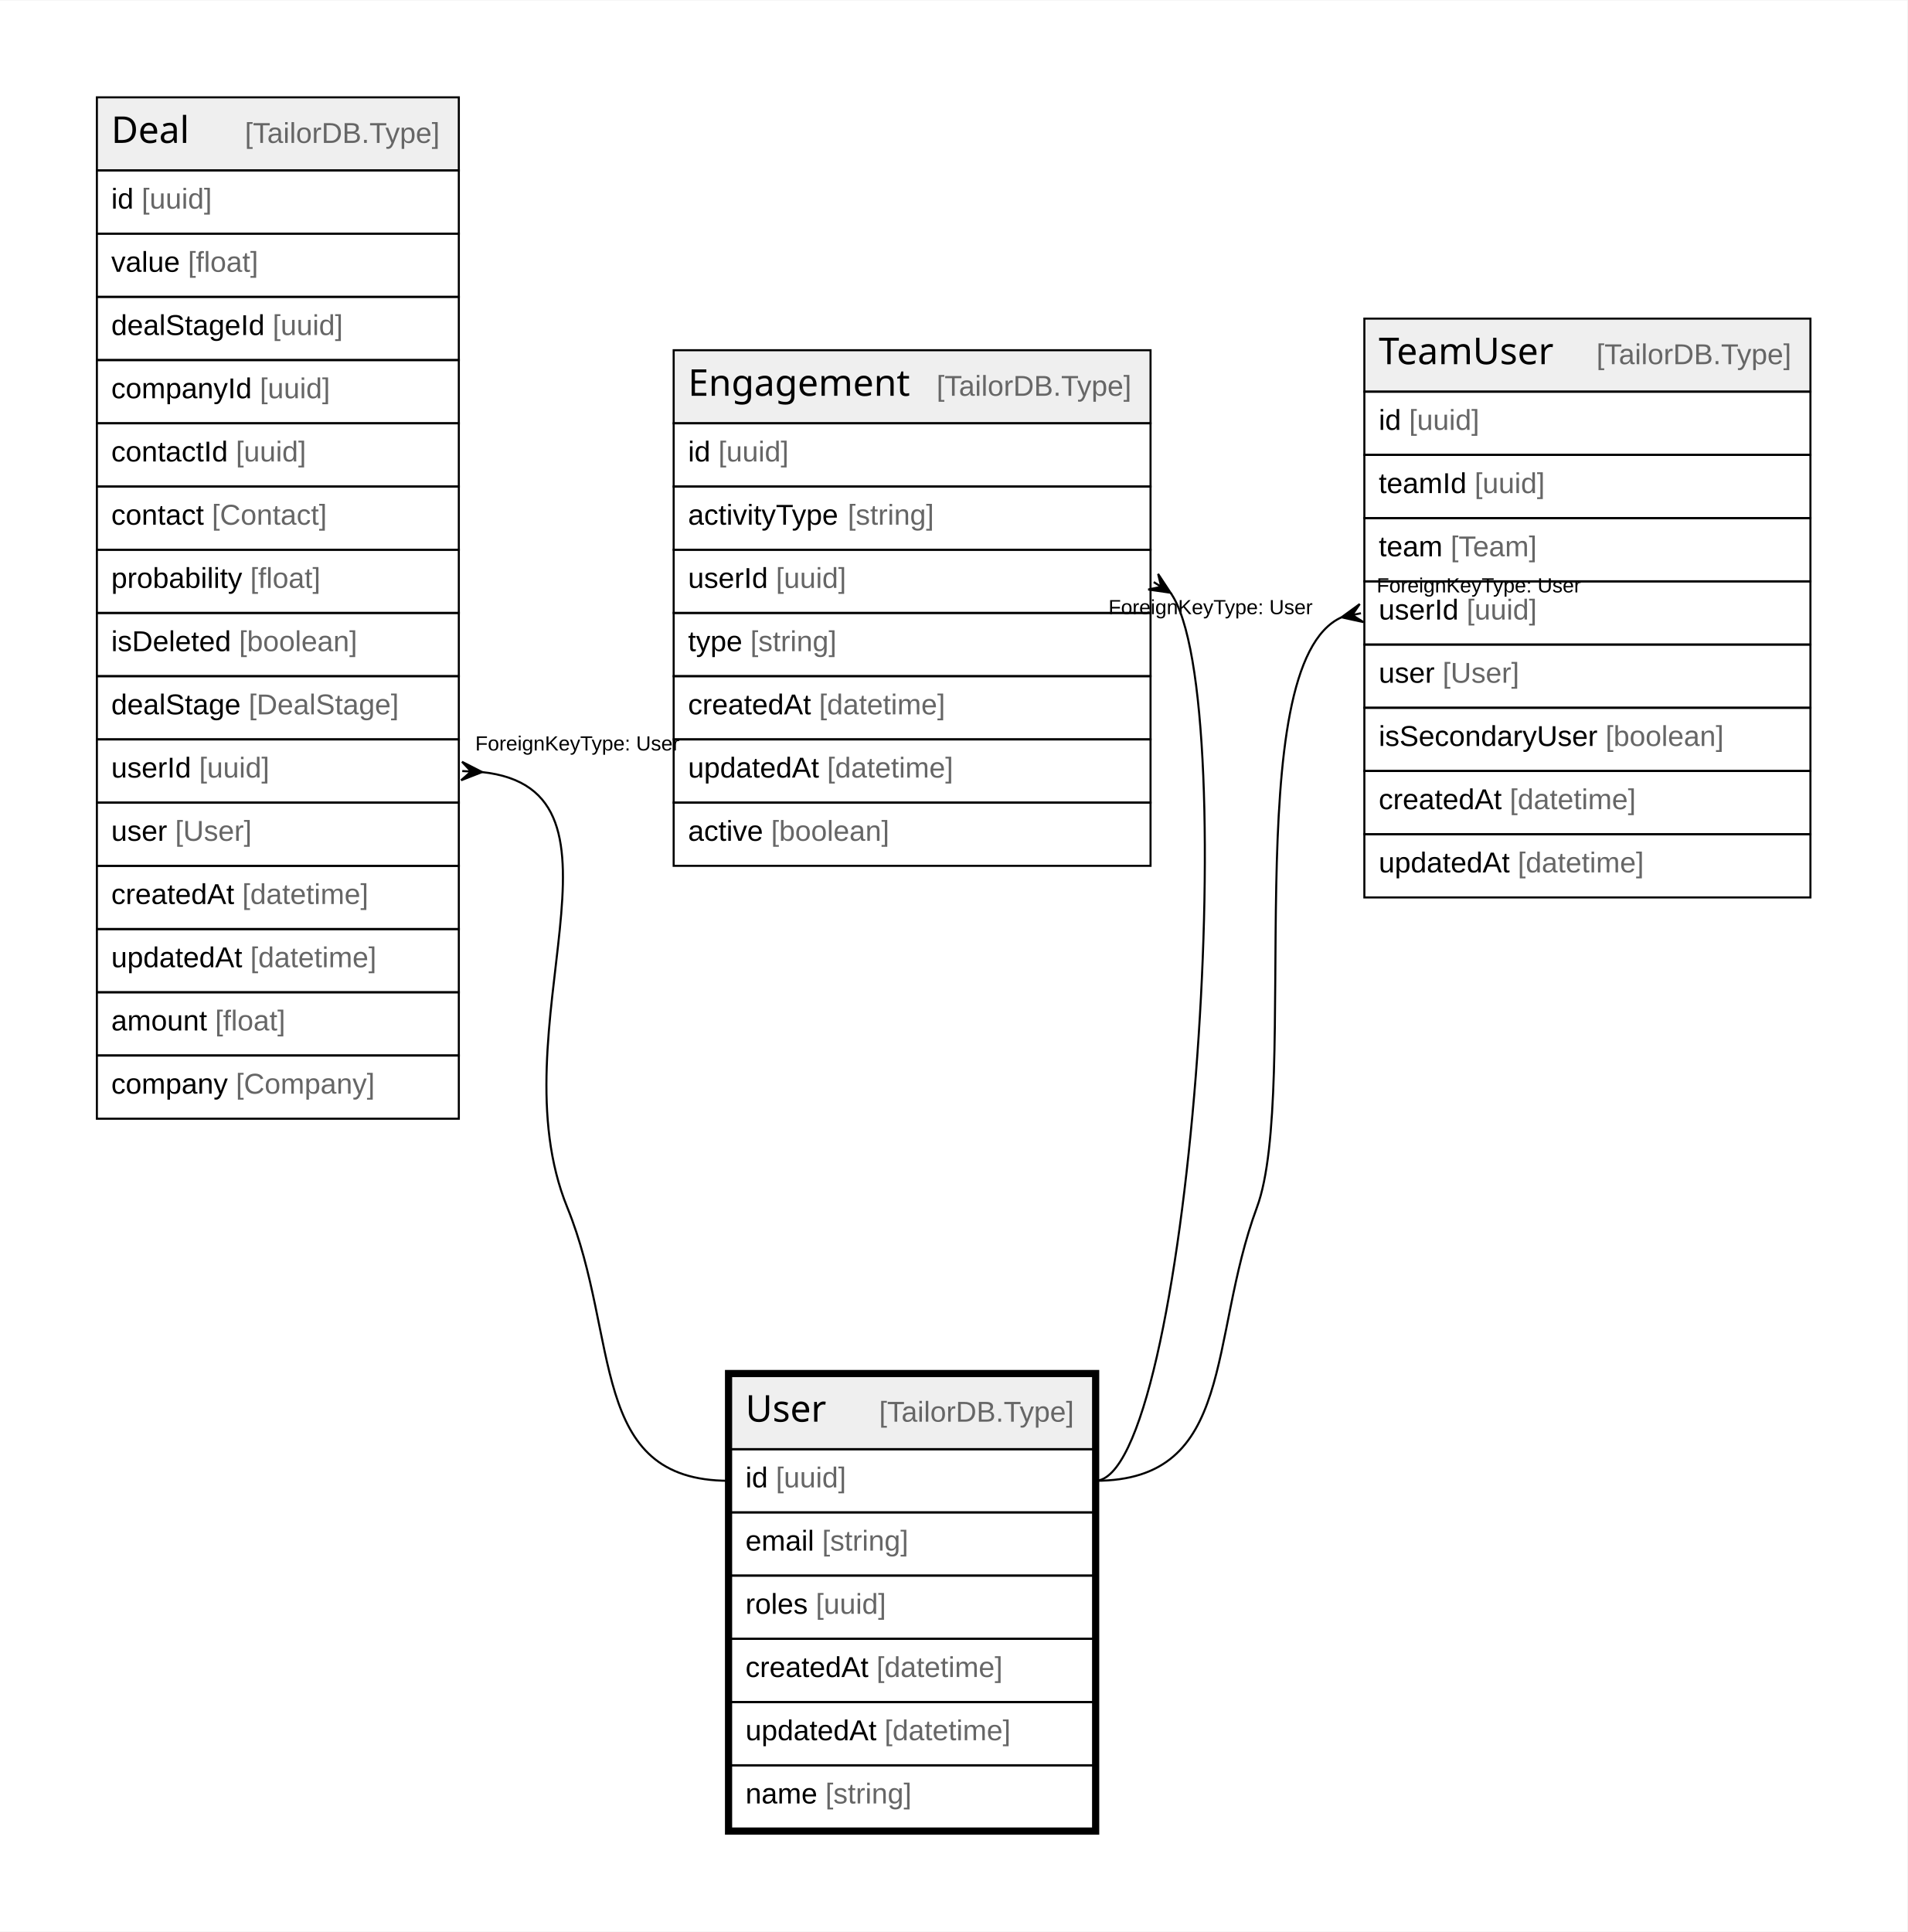
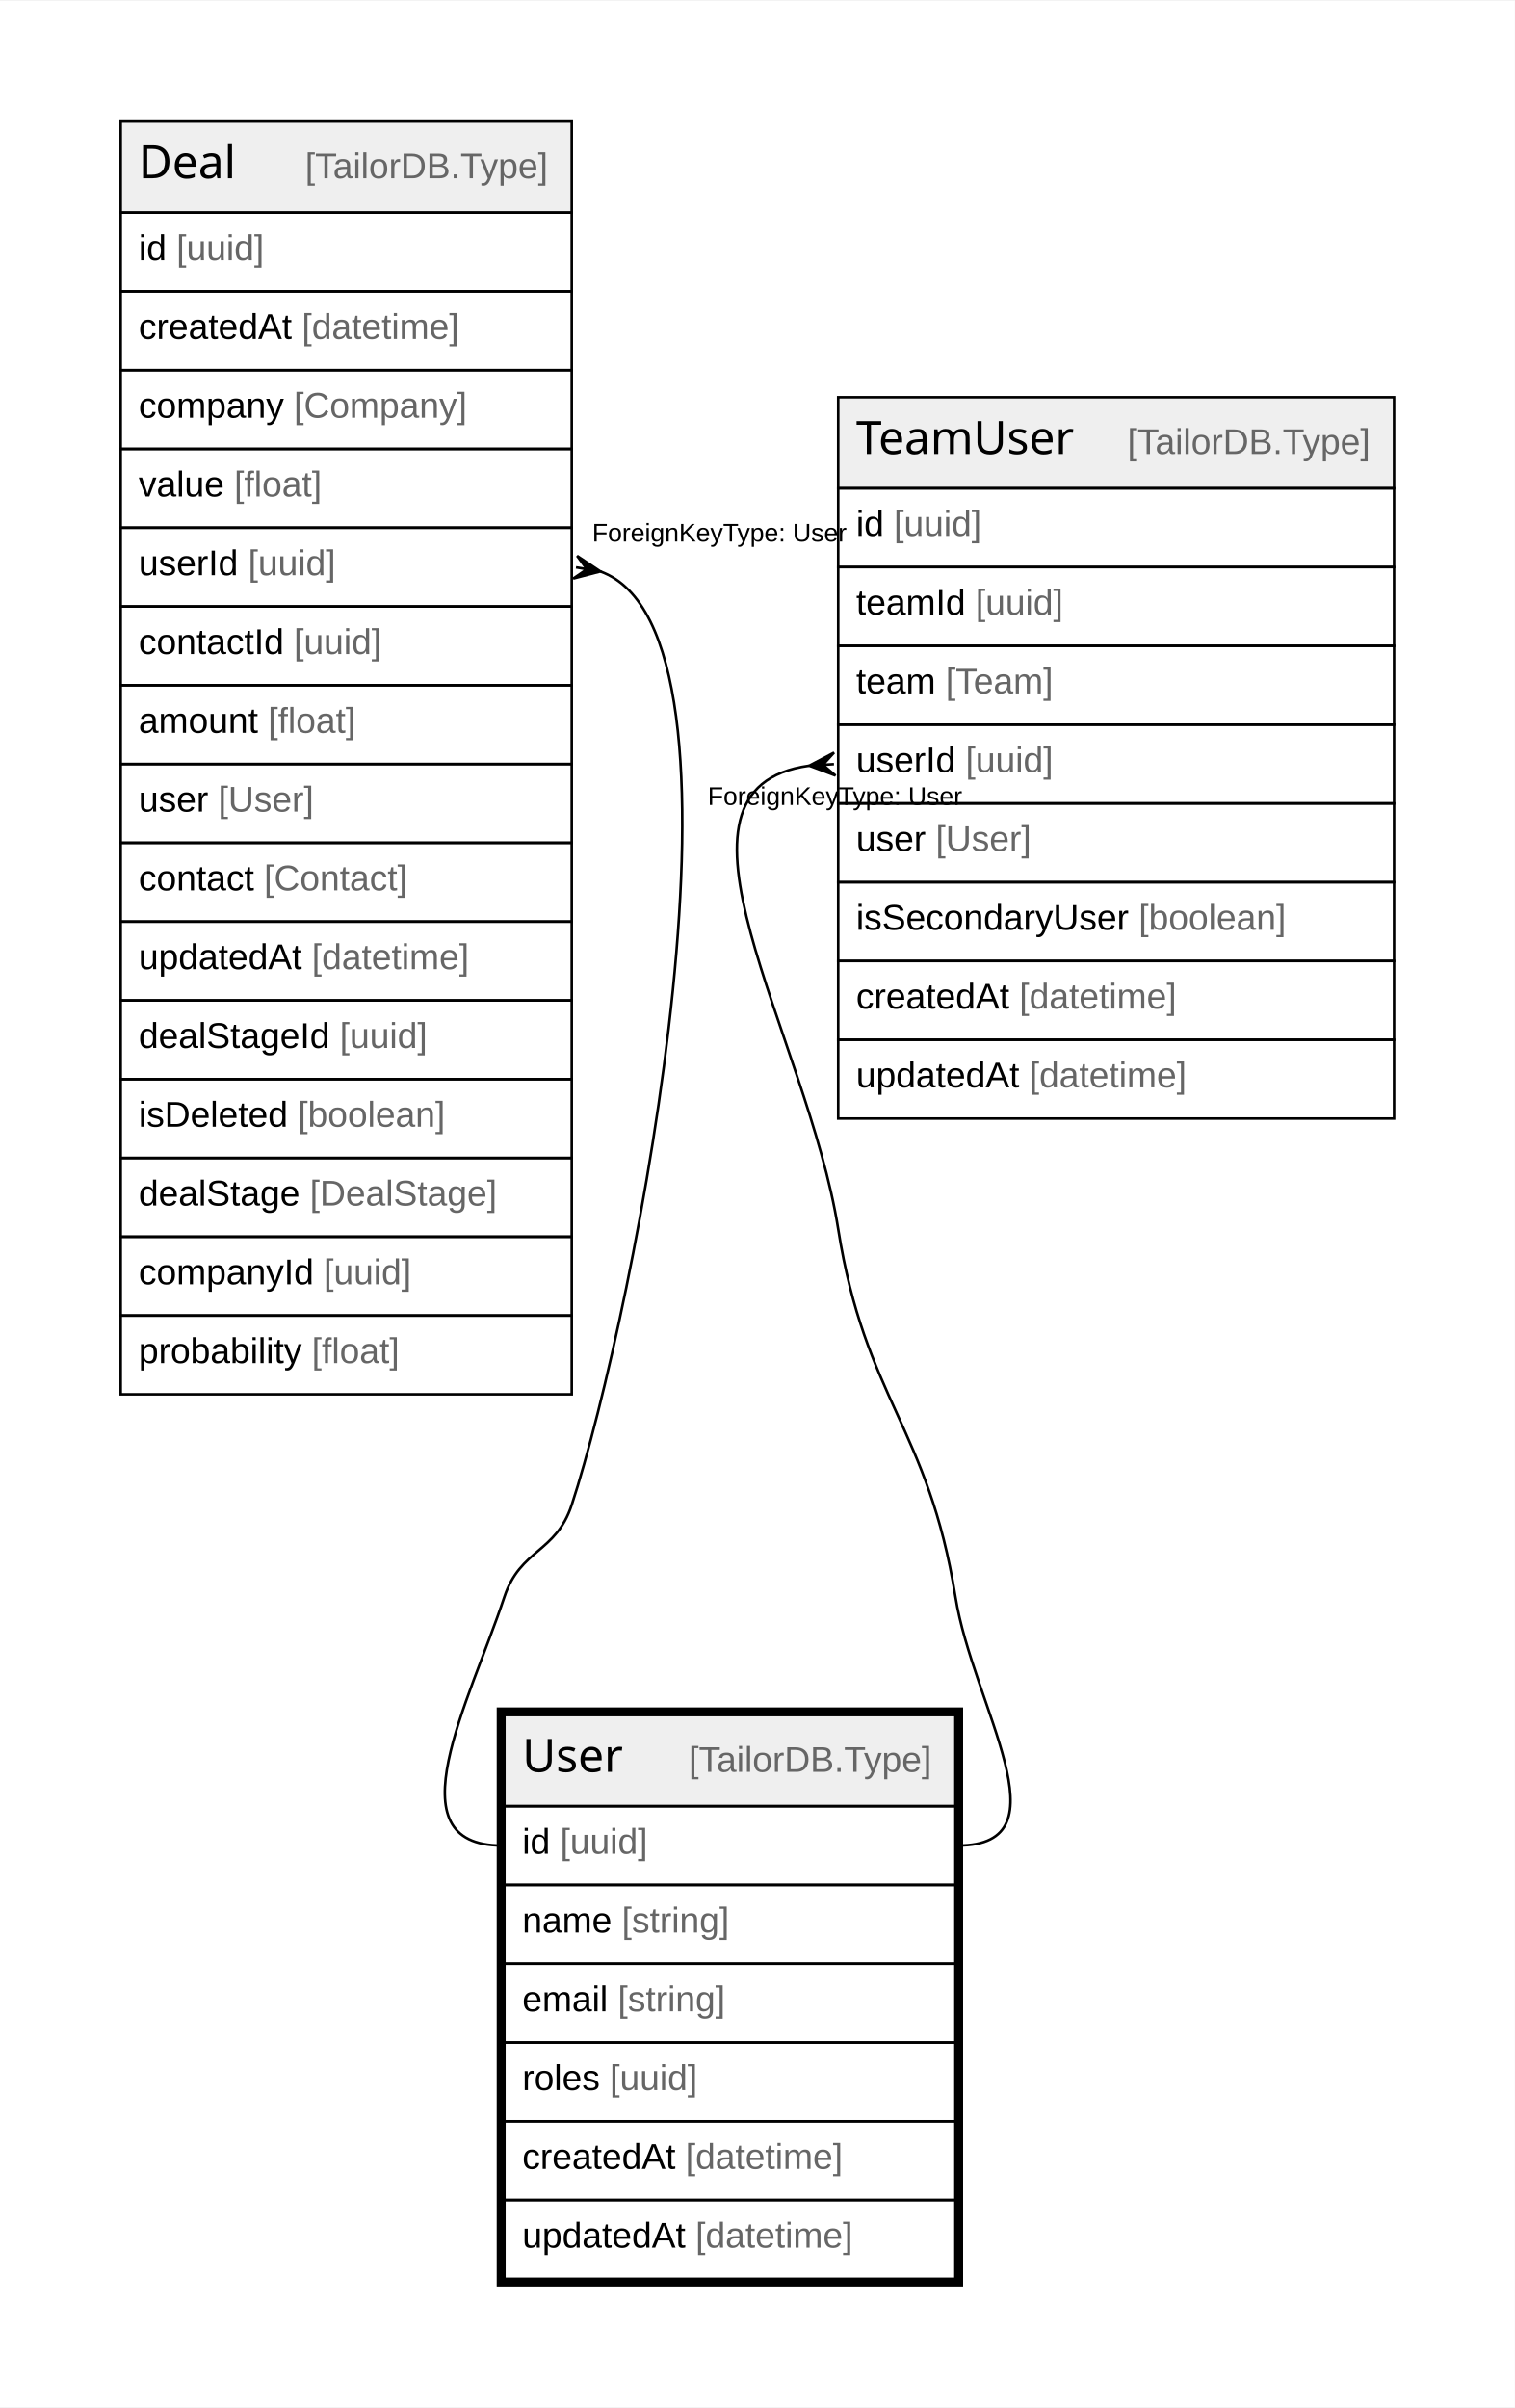
- <svg xmlns="http://www.w3.org/2000/svg" width="929pt" height="941pt" viewBox="0.00 0.00 929.24 940.80">
+ <svg xmlns="http://www.w3.org/2000/svg" width="592pt" height="941pt" viewBox="0.00 0.00 592.24 940.80">
  <g id="graph0" class="graph" transform="scale(1 1) rotate(0) translate(4 936.8)">
-     <polygon fill="white" stroke="none" points="-4,4 -4,-936.8 925.24,-936.8 925.24,4 -4,4" />
+     <polygon fill="white" stroke="none" points="-4,4 -4,-936.8 588.24,-936.8 588.24,4 -4,4" />
    <g id="node1" class="node">
-       <polygon fill="#efefef" stroke="none" points="352.2,-231 352.2,-266.6 528.55,-266.6 528.55,-231 352.2,-231" />
-       <polygon fill="none" stroke="black" points="352.2,-231 352.2,-266.6 528.55,-266.6 528.55,-231 352.2,-231" />
-       <text text-anchor="start" x="359.2" y="-244.4" font-family="Arial Bold" font-size="18.00">User</text>
-       <text text-anchor="start" x="393.18" y="-244.4" font-family="Arial" font-size="14.00">    </text>
-       <text text-anchor="start" x="424.3" y="-244.4" font-family="Arial" font-size="14.00" fill="#666666">[TailorDB.Type]</text>
-       <polygon fill="none" stroke="black" points="352.2,-200.2 352.2,-231 528.55,-231 528.55,-200.2 352.2,-200.2" />
-       <text text-anchor="start" x="359.2" y="-212.4" font-family="Arial" font-size="14.00">id </text>
-       <text text-anchor="start" x="373.98" y="-212.4" font-family="Arial" font-size="14.00" fill="#666666">[uuid]</text>
-       <polygon fill="none" stroke="black" points="352.2,-169.4 352.2,-200.2 528.55,-200.2 528.55,-169.4 352.2,-169.4" />
-       <text text-anchor="start" x="359.2" y="-181.6" font-family="Arial" font-size="14.00">email </text>
-       <text text-anchor="start" x="396.54" y="-181.6" font-family="Arial" font-size="14.00" fill="#666666">[string]</text>
-       <polygon fill="none" stroke="black" points="352.2,-138.6 352.2,-169.4 528.55,-169.4 528.55,-138.6 352.2,-138.6" />
-       <text text-anchor="start" x="359.2" y="-150.8" font-family="Arial" font-size="14.00">roles </text>
-       <text text-anchor="start" x="393.43" y="-150.8" font-family="Arial" font-size="14.00" fill="#666666">[uuid]</text>
-       <polygon fill="none" stroke="black" points="352.2,-107.8 352.2,-138.6 528.55,-138.6 528.55,-107.8 352.2,-107.8" />
-       <text text-anchor="start" x="359.2" y="-120" font-family="Arial" font-size="14.00">createdAt </text>
-       <text text-anchor="start" x="423.01" y="-120" font-family="Arial" font-size="14.00" fill="#666666">[datetime]</text>
-       <polygon fill="none" stroke="black" points="352.2,-77 352.2,-107.8 528.55,-107.8 528.55,-77 352.2,-77" />
-       <text text-anchor="start" x="359.2" y="-89.2" font-family="Arial" font-size="14.00">updatedAt </text>
-       <text text-anchor="start" x="426.92" y="-89.2" font-family="Arial" font-size="14.00" fill="#666666">[datetime]</text>
-       <polygon fill="none" stroke="black" points="352.2,-46.2 352.2,-77 528.55,-77 528.55,-46.2 352.2,-46.2" />
-       <text text-anchor="start" x="359.2" y="-58.4" font-family="Arial" font-size="14.00">name </text>
-       <text text-anchor="start" x="398.11" y="-58.4" font-family="Arial" font-size="14.00" fill="#666666">[string]</text>
-       <polygon fill="none" stroke="black" stroke-width="3" points="350.7,-44.7 350.7,-268.1 530.05,-268.1 530.05,-44.7 350.7,-44.7" />
+       <polygon fill="#efefef" stroke="none" points="193.2,-231 193.2,-266.6 369.55,-266.6 369.55,-231 193.2,-231" />
+       <polygon fill="none" stroke="black" points="193.2,-231 193.2,-266.6 369.55,-266.6 369.55,-231 193.2,-231" />
+       <text text-anchor="start" x="200.2" y="-244.4" font-family="Arial Bold" font-size="18.00">User</text>
+       <text text-anchor="start" x="234.18" y="-244.4" font-family="Arial" font-size="14.00">    </text>
+       <text text-anchor="start" x="265.3" y="-244.4" font-family="Arial" font-size="14.00" fill="#666666">[TailorDB.Type]</text>
+       <polygon fill="none" stroke="black" points="193.2,-200.2 193.2,-231 369.55,-231 369.55,-200.2 193.2,-200.2" />
+       <text text-anchor="start" x="200.2" y="-212.4" font-family="Arial" font-size="14.00">id </text>
+       <text text-anchor="start" x="214.98" y="-212.4" font-family="Arial" font-size="14.00" fill="#666666">[uuid]</text>
+       <polygon fill="none" stroke="black" points="193.2,-169.4 193.2,-200.2 369.55,-200.2 369.55,-169.4 193.2,-169.4" />
+       <text text-anchor="start" x="200.2" y="-181.6" font-family="Arial" font-size="14.00">name </text>
+       <text text-anchor="start" x="239.11" y="-181.6" font-family="Arial" font-size="14.00" fill="#666666">[string]</text>
+       <polygon fill="none" stroke="black" points="193.2,-138.6 193.2,-169.4 369.55,-169.4 369.55,-138.6 193.2,-138.6" />
+       <text text-anchor="start" x="200.2" y="-150.8" font-family="Arial" font-size="14.00">email </text>
+       <text text-anchor="start" x="237.54" y="-150.8" font-family="Arial" font-size="14.00" fill="#666666">[string]</text>
+       <polygon fill="none" stroke="black" points="193.2,-107.8 193.2,-138.6 369.55,-138.6 369.55,-107.8 193.2,-107.8" />
+       <text text-anchor="start" x="200.2" y="-120" font-family="Arial" font-size="14.00">roles </text>
+       <text text-anchor="start" x="234.43" y="-120" font-family="Arial" font-size="14.00" fill="#666666">[uuid]</text>
+       <polygon fill="none" stroke="black" points="193.2,-77 193.2,-107.8 369.55,-107.8 369.55,-77 193.2,-77" />
+       <text text-anchor="start" x="200.2" y="-89.2" font-family="Arial" font-size="14.00">createdAt </text>
+       <text text-anchor="start" x="264.01" y="-89.2" font-family="Arial" font-size="14.00" fill="#666666">[datetime]</text>
+       <polygon fill="none" stroke="black" points="193.2,-46.2 193.2,-77 369.55,-77 369.55,-46.2 193.2,-46.2" />
+       <text text-anchor="start" x="200.2" y="-58.4" font-family="Arial" font-size="14.00">updatedAt </text>
+       <text text-anchor="start" x="267.92" y="-58.4" font-family="Arial" font-size="14.00" fill="#666666">[datetime]</text>
+       <polygon fill="none" stroke="black" stroke-width="3" points="191.7,-44.7 191.7,-268.1 371.05,-268.1 371.05,-44.7 191.7,-44.7" />
    </g>
    <g id="node2" class="node">
      <polygon fill="#efefef" stroke="none" points="43.2,-854 43.2,-889.6 219.54,-889.6 219.54,-854 43.2,-854" />
      <polygon fill="none" stroke="black" points="43.2,-854 43.2,-889.6 219.54,-889.6 219.54,-854 43.2,-854" />
      <text text-anchor="start" x="50.2" y="-867.4" font-family="Arial Bold" font-size="18.00">Deal</text>
      <text text-anchor="start" x="84.18" y="-867.4" font-family="Arial" font-size="14.00">    </text>
      <text text-anchor="start" x="115.3" y="-867.4" font-family="Arial" font-size="14.00" fill="#666666">[TailorDB.Type]</text>
      <polygon fill="none" stroke="black" points="43.2,-823.2 43.2,-854 219.54,-854 219.54,-823.2 43.2,-823.2" />
      <text text-anchor="start" x="50.2" y="-835.4" font-family="Arial" font-size="14.00">id </text>
      <text text-anchor="start" x="64.99" y="-835.4" font-family="Arial" font-size="14.00" fill="#666666">[uuid]</text>
      <polygon fill="none" stroke="black" points="43.2,-792.4 43.2,-823.2 219.54,-823.2 219.54,-792.4 43.2,-792.4" />
-       <text text-anchor="start" x="50.2" y="-804.6" font-family="Arial" font-size="14.00">value </text>
-       <text text-anchor="start" x="87.56" y="-804.6" font-family="Arial" font-size="14.00" fill="#666666">[float]</text>
+       <text text-anchor="start" x="50.2" y="-804.6" font-family="Arial" font-size="14.00">createdAt </text>
+       <text text-anchor="start" x="114.01" y="-804.6" font-family="Arial" font-size="14.00" fill="#666666">[datetime]</text>
      <polygon fill="none" stroke="black" points="43.2,-761.6 43.2,-792.4 219.54,-792.4 219.54,-761.6 43.2,-761.6" />
-       <text text-anchor="start" x="50.2" y="-773.8" font-family="Arial" font-size="14.00">dealStageId </text>
-       <text text-anchor="start" x="128.82" y="-773.8" font-family="Arial" font-size="14.00" fill="#666666">[uuid]</text>
+       <text text-anchor="start" x="50.2" y="-773.8" font-family="Arial" font-size="14.00">company </text>
+       <text text-anchor="start" x="110.9" y="-773.8" font-family="Arial" font-size="14.00" fill="#666666">[Company]</text>
      <polygon fill="none" stroke="black" points="43.2,-730.8 43.2,-761.6 219.54,-761.6 219.54,-730.8 43.2,-730.8" />
-       <text text-anchor="start" x="50.2" y="-743" font-family="Arial" font-size="14.00">companyId </text>
-       <text text-anchor="start" x="122.57" y="-743" font-family="Arial" font-size="14.00" fill="#666666">[uuid]</text>
+       <text text-anchor="start" x="50.2" y="-743" font-family="Arial" font-size="14.00">value </text>
+       <text text-anchor="start" x="87.56" y="-743" font-family="Arial" font-size="14.00" fill="#666666">[float]</text>
      <polygon fill="none" stroke="black" points="43.2,-700 43.2,-730.8 219.54,-730.8 219.54,-700 43.2,-700" />
-       <text text-anchor="start" x="50.2" y="-712.2" font-family="Arial" font-size="14.00">contactId </text>
-       <text text-anchor="start" x="110.9" y="-712.2" font-family="Arial" font-size="14.00" fill="#666666">[uuid]</text>
+       <text text-anchor="start" x="50.2" y="-712.2" font-family="Arial" font-size="14.00">userId </text>
+       <text text-anchor="start" x="93" y="-712.2" font-family="Arial" font-size="14.00" fill="#666666">[uuid]</text>
      <polygon fill="none" stroke="black" points="43.2,-669.2 43.2,-700 219.54,-700 219.54,-669.2 43.2,-669.2" />
-       <text text-anchor="start" x="50.2" y="-681.4" font-family="Arial" font-size="14.00">contact </text>
-       <text text-anchor="start" x="99.23" y="-681.4" font-family="Arial" font-size="14.00" fill="#666666">[Contact]</text>
+       <text text-anchor="start" x="50.2" y="-681.4" font-family="Arial" font-size="14.00">contactId </text>
+       <text text-anchor="start" x="110.9" y="-681.4" font-family="Arial" font-size="14.00" fill="#666666">[uuid]</text>
      <polygon fill="none" stroke="black" points="43.2,-638.4 43.2,-669.2 219.54,-669.2 219.54,-638.4 43.2,-638.4" />
-       <text text-anchor="start" x="50.2" y="-650.6" font-family="Arial" font-size="14.00">probability </text>
-       <text text-anchor="start" x="117.9" y="-650.6" font-family="Arial" font-size="14.00" fill="#666666">[float]</text>
+       <text text-anchor="start" x="50.2" y="-650.6" font-family="Arial" font-size="14.00">amount </text>
+       <text text-anchor="start" x="100.79" y="-650.6" font-family="Arial" font-size="14.00" fill="#666666">[float]</text>
      <polygon fill="none" stroke="black" points="43.2,-607.6 43.2,-638.4 219.54,-638.4 219.54,-607.6 43.2,-607.6" />
-       <text text-anchor="start" x="50.2" y="-619.8" font-family="Arial" font-size="14.00">isDeleted </text>
-       <text text-anchor="start" x="112.45" y="-619.8" font-family="Arial" font-size="14.00" fill="#666666">[boolean]</text>
+       <text text-anchor="start" x="50.2" y="-619.8" font-family="Arial" font-size="14.00">user </text>
+       <text text-anchor="start" x="81.32" y="-619.8" font-family="Arial" font-size="14.00" fill="#666666">[User]</text>
      <polygon fill="none" stroke="black" points="43.2,-576.8 43.2,-607.6 219.54,-607.6 219.54,-576.8 43.2,-576.8" />
-       <text text-anchor="start" x="50.2" y="-589" font-family="Arial" font-size="14.00">dealStage </text>
-       <text text-anchor="start" x="117.14" y="-589" font-family="Arial" font-size="14.00" fill="#666666">[DealStage]</text>
+       <text text-anchor="start" x="50.2" y="-589" font-family="Arial" font-size="14.00">contact </text>
+       <text text-anchor="start" x="99.23" y="-589" font-family="Arial" font-size="14.00" fill="#666666">[Contact]</text>
      <polygon fill="none" stroke="black" points="43.2,-546 43.2,-576.8 219.54,-576.8 219.54,-546 43.2,-546" />
-       <text text-anchor="start" x="50.2" y="-558.2" font-family="Arial" font-size="14.00">userId </text>
-       <text text-anchor="start" x="93" y="-558.2" font-family="Arial" font-size="14.00" fill="#666666">[uuid]</text>
+       <text text-anchor="start" x="50.2" y="-558.2" font-family="Arial" font-size="14.00">updatedAt </text>
+       <text text-anchor="start" x="117.92" y="-558.2" font-family="Arial" font-size="14.00" fill="#666666">[datetime]</text>
      <polygon fill="none" stroke="black" points="43.2,-515.2 43.2,-546 219.54,-546 219.54,-515.2 43.2,-515.2" />
-       <text text-anchor="start" x="50.2" y="-527.4" font-family="Arial" font-size="14.00">user </text>
-       <text text-anchor="start" x="81.32" y="-527.4" font-family="Arial" font-size="14.00" fill="#666666">[User]</text>
+       <text text-anchor="start" x="50.2" y="-527.4" font-family="Arial" font-size="14.00">dealStageId </text>
+       <text text-anchor="start" x="128.82" y="-527.4" font-family="Arial" font-size="14.00" fill="#666666">[uuid]</text>
      <polygon fill="none" stroke="black" points="43.2,-484.4 43.2,-515.2 219.54,-515.2 219.54,-484.4 43.2,-484.4" />
-       <text text-anchor="start" x="50.2" y="-496.6" font-family="Arial" font-size="14.00">createdAt </text>
-       <text text-anchor="start" x="114.01" y="-496.6" font-family="Arial" font-size="14.00" fill="#666666">[datetime]</text>
+       <text text-anchor="start" x="50.2" y="-496.6" font-family="Arial" font-size="14.00">isDeleted </text>
+       <text text-anchor="start" x="112.45" y="-496.6" font-family="Arial" font-size="14.00" fill="#666666">[boolean]</text>
      <polygon fill="none" stroke="black" points="43.2,-453.6 43.2,-484.4 219.54,-484.4 219.54,-453.6 43.2,-453.6" />
-       <text text-anchor="start" x="50.2" y="-465.8" font-family="Arial" font-size="14.00">updatedAt </text>
-       <text text-anchor="start" x="117.92" y="-465.8" font-family="Arial" font-size="14.00" fill="#666666">[datetime]</text>
+       <text text-anchor="start" x="50.2" y="-465.8" font-family="Arial" font-size="14.00">dealStage </text>
+       <text text-anchor="start" x="117.14" y="-465.8" font-family="Arial" font-size="14.00" fill="#666666">[DealStage]</text>
      <polygon fill="none" stroke="black" points="43.2,-422.8 43.2,-453.6 219.54,-453.6 219.54,-422.8 43.2,-422.8" />
-       <text text-anchor="start" x="50.2" y="-435" font-family="Arial" font-size="14.00">amount </text>
-       <text text-anchor="start" x="100.79" y="-435" font-family="Arial" font-size="14.00" fill="#666666">[float]</text>
+       <text text-anchor="start" x="50.2" y="-435" font-family="Arial" font-size="14.00">companyId </text>
+       <text text-anchor="start" x="122.57" y="-435" font-family="Arial" font-size="14.00" fill="#666666">[uuid]</text>
      <polygon fill="none" stroke="black" points="43.2,-392 43.2,-422.8 219.54,-422.8 219.54,-392 43.2,-392" />
-       <text text-anchor="start" x="50.2" y="-404.2" font-family="Arial" font-size="14.00">company </text>
-       <text text-anchor="start" x="110.9" y="-404.2" font-family="Arial" font-size="14.00" fill="#666666">[Company]</text>
+       <text text-anchor="start" x="50.2" y="-404.2" font-family="Arial" font-size="14.00">probability </text>
+       <text text-anchor="start" x="117.9" y="-404.2" font-family="Arial" font-size="14.00" fill="#666666">[float]</text>
    </g>
    <g id="edge1" class="edge">
-       <path fill="none" stroke="black" d="M230.65,-560.9C311.87,-552.35 237.05,-435.53 272.37,-348.8 298.32,-285.09 282.41,-215.6 351.2,-215.6" />
-       <polygon fill="black" stroke="black" points="230.87,-560.89 220.66,-556.89 225.54,-561.15 221.21,-561.37 221.21,-561.37 221.21,-561.37 225.54,-561.15 221.1,-565.88 230.87,-560.89" />
-       <text text-anchor="start" x="227.54" y="-571.4" font-family="Arial" font-size="10.00">ForeignKeyType: User</text>
+       <path fill="none" stroke="black" d="M230.7,-713.69C296.95,-689.84 243.82,-422.72 219.54,-348.8 213.36,-329.96 199.45,-331.61 193.2,-312.8 179.56,-271.81 148.99,-215.6 192.2,-215.6" />
+       <polygon fill="black" stroke="black" points="230.74,-713.69 220.13,-710.91 225.47,-714.57 221.2,-715.29 221.2,-715.29 221.2,-715.29 225.47,-714.57 221.62,-719.78 230.74,-713.69" />
+       <text text-anchor="start" x="227.54" y="-725.4" font-family="Arial" font-size="10.00">ForeignKeyType: User</text>
    </g>
    <g id="node3" class="node">
-       <polygon fill="#efefef" stroke="none" points="324.21,-730.8 324.21,-766.4 556.54,-766.4 556.54,-730.8 324.21,-730.8" />
-       <polygon fill="none" stroke="black" points="324.21,-730.8 324.21,-766.4 556.54,-766.4 556.54,-730.8 324.21,-730.8" />
-       <text text-anchor="start" x="331.21" y="-744.2" font-family="Arial Bold" font-size="18.00">Engagement</text>
-       <text text-anchor="start" x="421.17" y="-744.2" font-family="Arial" font-size="14.00">    </text>
-       <text text-anchor="start" x="452.29" y="-744.2" font-family="Arial" font-size="14.00" fill="#666666">[TailorDB.Type]</text>
-       <polygon fill="none" stroke="black" points="324.21,-700 324.21,-730.8 556.54,-730.8 556.54,-700 324.21,-700" />
-       <text text-anchor="start" x="331.21" y="-712.2" font-family="Arial" font-size="14.00">id </text>
-       <text text-anchor="start" x="345.99" y="-712.2" font-family="Arial" font-size="14.00" fill="#666666">[uuid]</text>
-       <polygon fill="none" stroke="black" points="324.21,-669.2 324.21,-700 556.54,-700 556.54,-669.2 324.21,-669.2" />
-       <text text-anchor="start" x="331.21" y="-681.4" font-family="Arial" font-size="14.00">activityType </text>
-       <text text-anchor="start" x="409.01" y="-681.4" font-family="Arial" font-size="14.00" fill="#666666">[string]</text>
-       <polygon fill="none" stroke="black" points="324.21,-638.4 324.21,-669.2 556.54,-669.2 556.54,-638.4 324.21,-638.4" />
-       <text text-anchor="start" x="331.21" y="-650.6" font-family="Arial" font-size="14.00">userId </text>
-       <text text-anchor="start" x="374.01" y="-650.6" font-family="Arial" font-size="14.00" fill="#666666">[uuid]</text>
-       <polygon fill="none" stroke="black" points="324.21,-607.6 324.21,-638.4 556.54,-638.4 556.54,-607.6 324.21,-607.6" />
-       <text text-anchor="start" x="331.21" y="-619.8" font-family="Arial" font-size="14.00">type </text>
-       <text text-anchor="start" x="361.56" y="-619.8" font-family="Arial" font-size="14.00" fill="#666666">[string]</text>
-       <polygon fill="none" stroke="black" points="324.21,-576.8 324.21,-607.6 556.54,-607.6 556.54,-576.8 324.21,-576.8" />
-       <text text-anchor="start" x="331.21" y="-589" font-family="Arial" font-size="14.00">createdAt </text>
-       <text text-anchor="start" x="395.02" y="-589" font-family="Arial" font-size="14.00" fill="#666666">[datetime]</text>
-       <polygon fill="none" stroke="black" points="324.21,-546 324.21,-576.8 556.54,-576.8 556.54,-546 324.21,-546" />
-       <text text-anchor="start" x="331.21" y="-558.2" font-family="Arial" font-size="14.00">updatedAt </text>
-       <text text-anchor="start" x="398.93" y="-558.2" font-family="Arial" font-size="14.00" fill="#666666">[datetime]</text>
-       <polygon fill="none" stroke="black" points="324.21,-515.2 324.21,-546 556.54,-546 556.54,-515.2 324.21,-515.2" />
-       <text text-anchor="start" x="331.21" y="-527.4" font-family="Arial" font-size="14.00">active </text>
-       <text text-anchor="start" x="371.67" y="-527.4" font-family="Arial" font-size="14.00" fill="#666666">[boolean]</text>
+       <polygon fill="#efefef" stroke="none" points="323.71,-746.2 323.71,-781.8 541.04,-781.8 541.04,-746.2 323.71,-746.2" />
+       <polygon fill="none" stroke="black" points="323.71,-746.2 323.71,-781.8 541.04,-781.8 541.04,-746.2 323.71,-746.2" />
+       <text text-anchor="start" x="330.71" y="-759.6" font-family="Arial Bold" font-size="18.00">TeamUser</text>
+       <text text-anchor="start" x="405.67" y="-759.6" font-family="Arial" font-size="14.00">    </text>
+       <text text-anchor="start" x="436.79" y="-759.6" font-family="Arial" font-size="14.00" fill="#666666">[TailorDB.Type]</text>
+       <polygon fill="none" stroke="black" points="323.71,-715.4 323.71,-746.2 541.04,-746.2 541.04,-715.4 323.71,-715.4" />
+       <text text-anchor="start" x="330.71" y="-727.6" font-family="Arial" font-size="14.00">id </text>
+       <text text-anchor="start" x="345.49" y="-727.6" font-family="Arial" font-size="14.00" fill="#666666">[uuid]</text>
+       <polygon fill="none" stroke="black" points="323.71,-684.6 323.71,-715.4 541.04,-715.4 541.04,-684.6 323.71,-684.6" />
+       <text text-anchor="start" x="330.71" y="-696.8" font-family="Arial" font-size="14.00">teamId </text>
+       <text text-anchor="start" x="377.4" y="-696.8" font-family="Arial" font-size="14.00" fill="#666666">[uuid]</text>
+       <polygon fill="none" stroke="black" points="323.71,-653.8 323.71,-684.6 541.04,-684.6 541.04,-653.8 323.71,-653.8" />
+       <text text-anchor="start" x="330.71" y="-666" font-family="Arial" font-size="14.00">team </text>
+       <text text-anchor="start" x="365.72" y="-666" font-family="Arial" font-size="14.00" fill="#666666">[Team]</text>
+       <polygon fill="none" stroke="black" points="323.71,-623 323.71,-653.8 541.04,-653.8 541.04,-623 323.71,-623" />
+       <text text-anchor="start" x="330.71" y="-635.2" font-family="Arial" font-size="14.00">userId </text>
+       <text text-anchor="start" x="373.51" y="-635.2" font-family="Arial" font-size="14.00" fill="#666666">[uuid]</text>
+       <polygon fill="none" stroke="black" points="323.71,-592.2 323.71,-623 541.04,-623 541.04,-592.2 323.71,-592.2" />
+       <text text-anchor="start" x="330.71" y="-604.4" font-family="Arial" font-size="14.00">user </text>
+       <text text-anchor="start" x="361.83" y="-604.4" font-family="Arial" font-size="14.00" fill="#666666">[User]</text>
+       <polygon fill="none" stroke="black" points="323.71,-561.4 323.71,-592.2 541.04,-592.2 541.04,-561.4 323.71,-561.4" />
+       <text text-anchor="start" x="330.71" y="-573.6" font-family="Arial" font-size="14.00">isSecondaryUser </text>
+       <text text-anchor="start" x="441.2" y="-573.6" font-family="Arial" font-size="14.00" fill="#666666">[boolean]</text>
+       <polygon fill="none" stroke="black" points="323.71,-530.6 323.71,-561.4 541.04,-561.4 541.04,-530.6 323.71,-530.6" />
+       <text text-anchor="start" x="330.71" y="-542.8" font-family="Arial" font-size="14.00">createdAt </text>
+       <text text-anchor="start" x="394.52" y="-542.8" font-family="Arial" font-size="14.00" fill="#666666">[datetime]</text>
+       <polygon fill="none" stroke="black" points="323.71,-499.8 323.71,-530.6 541.04,-530.6 541.04,-499.8 323.71,-499.8" />
+       <text text-anchor="start" x="330.71" y="-512" font-family="Arial" font-size="14.00">updatedAt </text>
+       <text text-anchor="start" x="398.43" y="-512" font-family="Arial" font-size="14.00" fill="#666666">[datetime]</text>
    </g>
    <g id="edge2" class="edge">
-       <path fill="none" stroke="black" d="M566.26,-648.26C602.52,-597.53 575.1,-215.6 529.55,-215.6" />
-       <polygon fill="black" stroke="black" points="566.26,-648.26 555.41,-649.82 561.76,-651.12 558.1,-653.44 558.1,-653.44 558.1,-653.44 561.76,-651.12 560.23,-657.42 566.26,-648.26" />
-       <text text-anchor="start" x="536.03" y="-637.8" font-family="Arial" font-size="10.00">ForeignKeyType: User</text>
-     </g>
-     <g id="node4" class="node">
-       <polygon fill="#efefef" stroke="none" points="660.71,-746.2 660.71,-781.8 878.04,-781.8 878.04,-746.2 660.71,-746.2" />
-       <polygon fill="none" stroke="black" points="660.71,-746.2 660.71,-781.8 878.04,-781.8 878.04,-746.2 660.71,-746.2" />
-       <text text-anchor="start" x="667.71" y="-759.6" font-family="Arial Bold" font-size="18.00">TeamUser</text>
-       <text text-anchor="start" x="742.67" y="-759.6" font-family="Arial" font-size="14.00">    </text>
-       <text text-anchor="start" x="773.79" y="-759.6" font-family="Arial" font-size="14.00" fill="#666666">[TailorDB.Type]</text>
-       <polygon fill="none" stroke="black" points="660.71,-715.4 660.71,-746.2 878.04,-746.2 878.04,-715.4 660.71,-715.4" />
-       <text text-anchor="start" x="667.71" y="-727.6" font-family="Arial" font-size="14.00">id </text>
-       <text text-anchor="start" x="682.49" y="-727.6" font-family="Arial" font-size="14.00" fill="#666666">[uuid]</text>
-       <polygon fill="none" stroke="black" points="660.71,-684.6 660.71,-715.4 878.04,-715.4 878.04,-684.6 660.71,-684.6" />
-       <text text-anchor="start" x="667.71" y="-696.8" font-family="Arial" font-size="14.00">teamId </text>
-       <text text-anchor="start" x="714.4" y="-696.8" font-family="Arial" font-size="14.00" fill="#666666">[uuid]</text>
-       <polygon fill="none" stroke="black" points="660.71,-653.8 660.71,-684.6 878.04,-684.6 878.04,-653.8 660.71,-653.8" />
-       <text text-anchor="start" x="667.71" y="-666" font-family="Arial" font-size="14.00">team </text>
-       <text text-anchor="start" x="702.72" y="-666" font-family="Arial" font-size="14.00" fill="#666666">[Team]</text>
-       <polygon fill="none" stroke="black" points="660.71,-623 660.71,-653.8 878.04,-653.8 878.04,-623 660.71,-623" />
-       <text text-anchor="start" x="667.71" y="-635.2" font-family="Arial" font-size="14.00">userId </text>
-       <text text-anchor="start" x="710.51" y="-635.2" font-family="Arial" font-size="14.00" fill="#666666">[uuid]</text>
-       <polygon fill="none" stroke="black" points="660.71,-592.2 660.71,-623 878.04,-623 878.04,-592.2 660.71,-592.2" />
-       <text text-anchor="start" x="667.71" y="-604.4" font-family="Arial" font-size="14.00">user </text>
-       <text text-anchor="start" x="698.83" y="-604.4" font-family="Arial" font-size="14.00" fill="#666666">[User]</text>
-       <polygon fill="none" stroke="black" points="660.71,-561.4 660.71,-592.2 878.04,-592.2 878.04,-561.4 660.71,-561.4" />
-       <text text-anchor="start" x="667.71" y="-573.6" font-family="Arial" font-size="14.00">isSecondaryUser </text>
-       <text text-anchor="start" x="778.2" y="-573.6" font-family="Arial" font-size="14.00" fill="#666666">[boolean]</text>
-       <polygon fill="none" stroke="black" points="660.71,-530.6 660.71,-561.4 878.04,-561.4 878.04,-530.6 660.71,-530.6" />
-       <text text-anchor="start" x="667.71" y="-542.8" font-family="Arial" font-size="14.00">createdAt </text>
-       <text text-anchor="start" x="731.52" y="-542.8" font-family="Arial" font-size="14.00" fill="#666666">[datetime]</text>
-       <polygon fill="none" stroke="black" points="660.71,-499.8 660.71,-530.6 878.04,-530.6 878.04,-499.8 660.71,-499.8" />
-       <text text-anchor="start" x="667.71" y="-512" font-family="Arial" font-size="14.00">updatedAt </text>
-       <text text-anchor="start" x="735.43" y="-512" font-family="Arial" font-size="14.00" fill="#666666">[datetime]</text>
-     </g>
-     <g id="edge3" class="edge">
-       <path fill="none" stroke="black" d="M649.56,-636.27C598.32,-613.07 629.8,-406.61 608.37,-348.8 584.47,-284.3 598.34,-215.6 529.55,-215.6" />
-       <polygon fill="black" stroke="black" points="649.59,-636.28 658.46,-642.74 654.81,-637.38 659.05,-638.26 659.05,-638.26 659.05,-638.26 654.81,-637.38 660.3,-633.93 649.59,-636.28" />
-       <text text-anchor="start" x="666.71" y="-648.4" font-family="Arial" font-size="10.00">ForeignKeyType: User</text>
+       <path fill="none" stroke="black" d="M312.31,-637.74C248.27,-628.89 311.66,-532.67 323.71,-456.6 334.2,-390.35 358.9,-379.03 369.55,-312.8 376.41,-270.15 413.75,-215.6 370.55,-215.6" />
+       <polygon fill="black" stroke="black" points="312.39,-637.75 322.09,-642.87 317.72,-638.08 322.04,-638.36 322.04,-638.36 322.04,-638.36 317.72,-638.08 322.66,-633.89 312.39,-637.75" />
+       <text text-anchor="start" x="272.69" y="-622.4" font-family="Arial" font-size="10.00">ForeignKeyType: User</text>
    </g>
  </g>
</svg>
